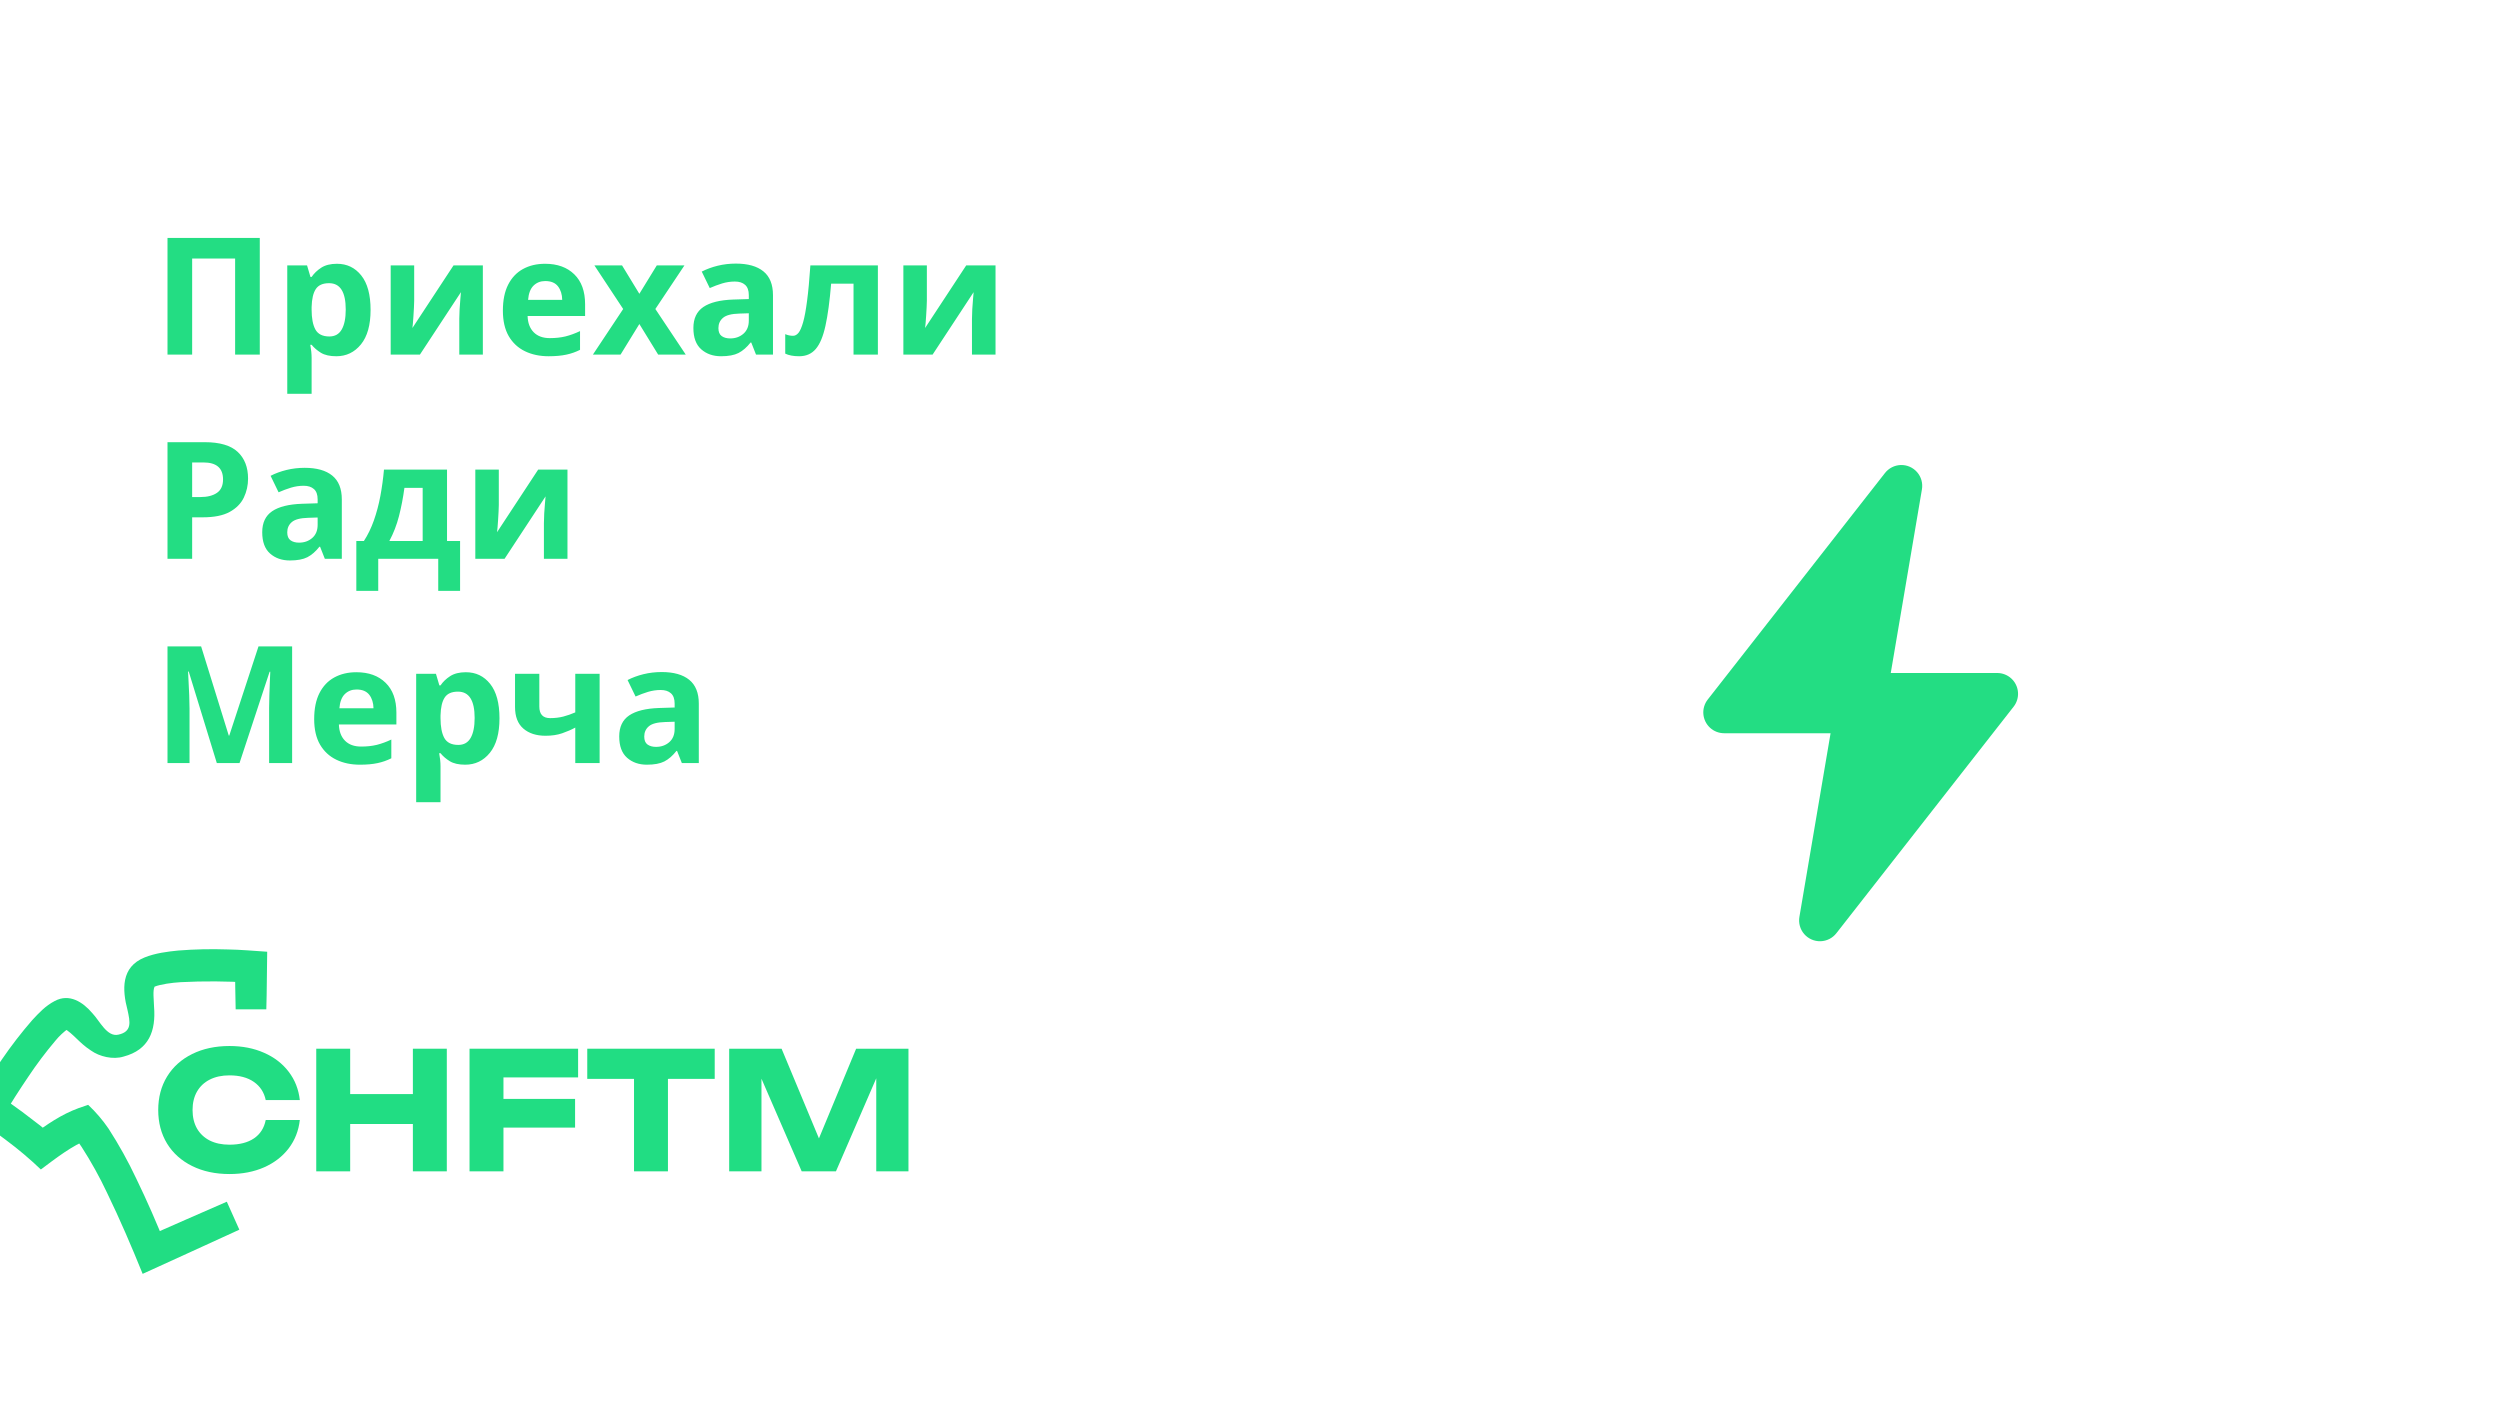
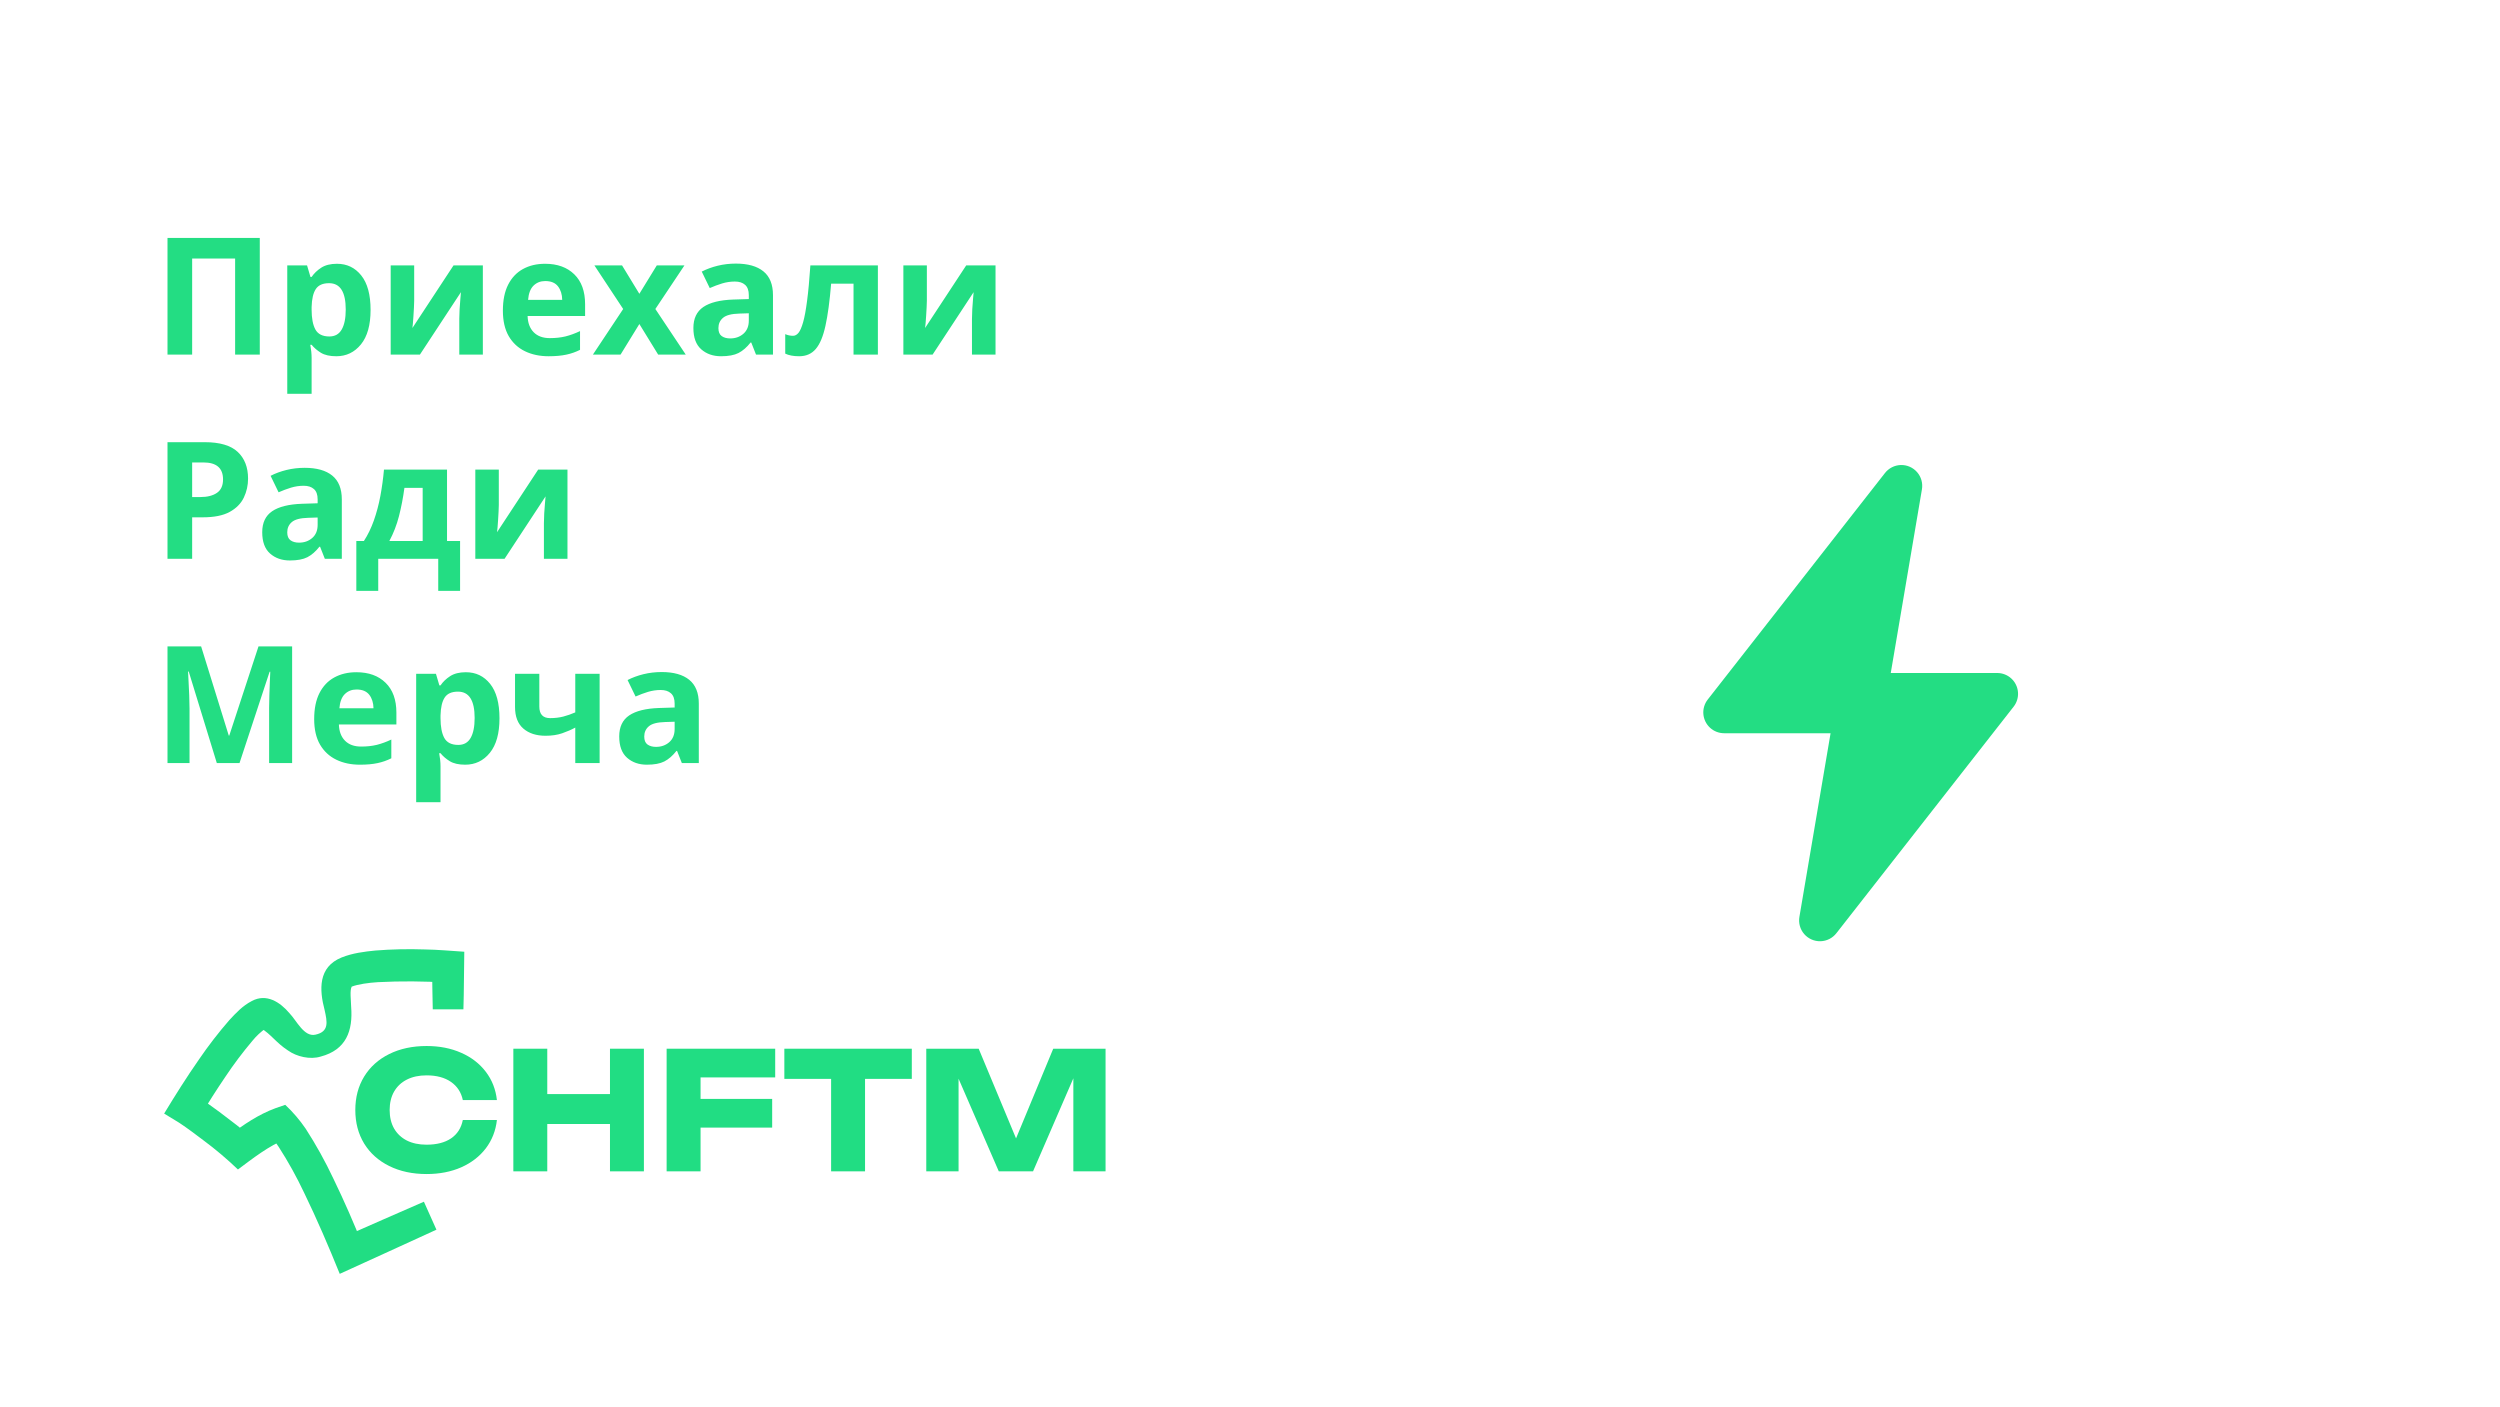
<svg xmlns="http://www.w3.org/2000/svg" width="1920" height="1080" viewBox="0 0 640 360" version="1.1" id="svg5" xml:space="preserve">
  <defs id="defs2">
    <style id="style1303">.cls-1,.cls-2{fill:#21dd83;}.cls-2{font-size:80px;font-family:Unbounded-Bold, Unbounded;font-weight:700;}</style>
  </defs>
  <g id="layer1">
    <g id="g1006" style="fill:#23dd83;fill-opacity:1">
      <text xml:space="preserve" style="font-weight:bold;font-size:41.825px;font-family:Unbounded;-inkscape-font-specification:'Unbounded Bold';fill:#23dd83;fill-opacity:1;stroke-width:0.622" x="39.113" y="90.777" id="text316">
        <tspan id="tspan314" style="font-size:41.825px;fill:#23dd83;fill-opacity:1;stroke-width:0.622" x="39.113" y="90.777">Приехали</tspan>
        <tspan style="font-size:41.825px;fill:#23dd83;fill-opacity:1;stroke-width:0.622" x="39.113" y="143.058" id="tspan318">Ради</tspan>
        <tspan style="font-size:41.825px;fill:#23dd83;fill-opacity:1;stroke-width:0.622" x="39.113" y="195.339" id="tspan324">Мерча</tspan>
      </text>
      <path d="m 441.395,187.71 h 27.232 l -7.976,46.993 c -0.276,1.576 0.17,3.193 1.217,4.406 1.046,1.212 2.58,1.89 4.18,1.847 1.6,-0.042 3.096,-0.801 4.075,-2.067 l 45.353,-57.966 10e-4,0.001 c 0.832,-1.057 1.235,-2.388 1.127,-3.727 -0.107,-1.34 -0.716,-2.591 -1.706,-3.502 -0.99,-0.909 -2.286,-1.413 -3.631,-1.407 h -27.233 l 7.976,-46.993 c 0.274,-1.576 -0.172,-3.193 -1.218,-4.404 -1.046,-1.211 -2.58,-1.888 -4.18,-1.846 -1.599,0.043 -3.095,0.802 -4.074,2.066 l -45.353,57.966 c -0.83,1.057 -1.232,2.387 -1.124,3.726 0.108,1.338 0.718,2.588 1.706,3.497 0.989,0.909 2.284,1.412 3.628,1.408 z" id="path40" style="fill:#23dd83;fill-opacity:1;stroke-width:0.29" />
    </g>
-     <g id="Слой_2" data-name="Слой 2" transform="matrix(0.5232147,0,0,0.5232147,-17.59313,150.0875)" style="display:inline">
+     <g id="Слой_2" data-name="Слой 2" transform="matrix(0.5232147,0,0,0.5232147,32.86326,150.0875)" style="display:inline">
      <path class="cls-1" d="m 150.72,314.81 c -13.37,6.08 -34,15.61 -47.3,21.61 C 98.05,323.13 92.25,309.63 86,296.75 A 195.66,195.66 0 0 0 73.57,274.33 42.56,42.56 0 0 0 69,268.56 l 8.13,1.89 c -8.39,3.27 -16.29,9.52 -23.52,14.9 A 177,177 0 0 0 36.74,271.09 c -3.81,-2.87 -7.82,-5.92 -11.8,-8.55 L 24.44,262.23 17.5,258 c 5.42,-8.94 11.11,-18 17.08,-26.54 a 207.92,207.92 0 0 1 14.83,-19.2 c 3.28,-3.53 6.48,-7 11,-9.34 7.13,-3.83 13.78,0.49 18.44,6 3.53,3.68 7.12,11.72 12.66,10.47 6.86,-1.47 5.76,-6.33 4.52,-12 -2.64,-10 -3.27,-21.09 8.33,-25.78 5.36,-2.15 11.27,-2.87 16.49,-3.39 A 211.94,211.94 0 0 1 145,177.69 c 6.09,0.08 13.2,0.72 19.36,1.12 -0.17,8.79 -0.15,19.42 -0.43,28.17 h -15 c -0.08,-6.1 -0.33,-14.7 -0.34,-20.87 l 7.28,7.82 a 290.63,290.63 0 0 0 -33.78,-0.23 c -4.43,0.27 -9.77,1 -12.82,2.19 -1,1.77 -0.34,6.7 -0.27,9.83 0.94,11.8 -2.44,21.1 -14.92,24.39 -5.13,1.59 -11.74,0.06 -16,-3 -5.89,-3.82 -8.31,-8 -13.29,-10.92 a 0.56,0.56 0 0 1 -0.18,-0.07 4.86,4.86 0 0 0 1,0.25 4.1,4.1 0 0 0 1.5,-0.06 c 0.19,-0.05 0.17,-0.06 0.07,0 a 33,33 0 0 0 -6.42,6 191.93,191.93 0 0 0 -13.43,17.87 C 43.07,246.46 38.92,253 35,259.42 l -2.89,-10.9 c 1.19,0.67 2.9,1.84 4.05,2.61 5.68,4 11.27,8.15 16.71,12.42 2.37,1.87 4.44,3.53 6.78,5.69 l -10.34,-0.57 c 7.25,-5.32 14.17,-10.18 22.76,-13.34 l 4.69,-1.61 a 70.33,70.33 0 0 1 10,11.69 208.67,208.67 0 0 1 13.53,24.38 c 5.31,10.95 10.09,21.89 14.59,33.22 l -10.49,-4.25 c 10,-4.46 30.19,-13.25 40.21,-17.64 l 6.13,13.69 z" id="path1307" />
      <g aria-label="CHFTM" transform="translate(108.08,286.26)" id="text1309" style="font-weight:bold;font-size:80px;font-family:Unbounded;-inkscape-font-specification:'Unbounded Bold';fill:#21dd83" class="cls-2">
        <path d="m 72.24,-25.12 q -0.88,7.88 -5.44,13.88 -4.56,5.96 -12.04,9.28 -7.48,3.28 -16.92,3.28 -10.36,0 -18.28,-3.92 -7.92,-3.92 -12.28,-11 -4.32,-7.12 -4.32,-16.4 0,-9.28 4.32,-16.36 4.36,-7.12 12.28,-11.04 7.92,-3.92 18.28,-3.92 9.44,0 16.92,3.32 7.48,3.28 12.04,9.28 4.56,5.96 5.44,13.84 H 55.56 q -1.2,-5.68 -5.8,-8.88 -4.6,-3.2 -11.96,-3.2 -5.56,0 -9.64,2.08 -4.04,2.04 -6.24,5.88 -2.16,3.8 -2.16,9 0,5.2 2.16,9.04 2.2,3.8 6.24,5.88 4.08,2.04 9.64,2.04 7.44,0 12,-3.08 4.6,-3.12 5.76,-9 z" id="path1431" />
        <path d="m 96.88,-60 v 22.2 H 127.56 V -60 h 16.6 V 0 h -16.6 V -23.16 H 96.88 V 0 h -16.6 v -60 z" id="path1433" />
        <path d="m 208.4,-45.96 h -36.52 v 10.52 h 35.04 V -21.4 H 171.88 V 0 h -16.6 v -60 h 53.12 z" id="path1435" />
        <path d="m 275.24,-60 v 14.76 h -22.88 V 0 h -16.6 v -45.24 h -22.88 V -60 Z" id="path1437" />
        <path d="m 370.04,0 h -15.76 V -45.52 L 334.56,0 h -16.76 l -19.68,-45.32 V 0 h -15.8 v -60 h 25.64 l 18.28,43.88 18.2,-43.88 h 25.6 z" id="path1439" />
      </g>
    </g>
  </g>
</svg>
